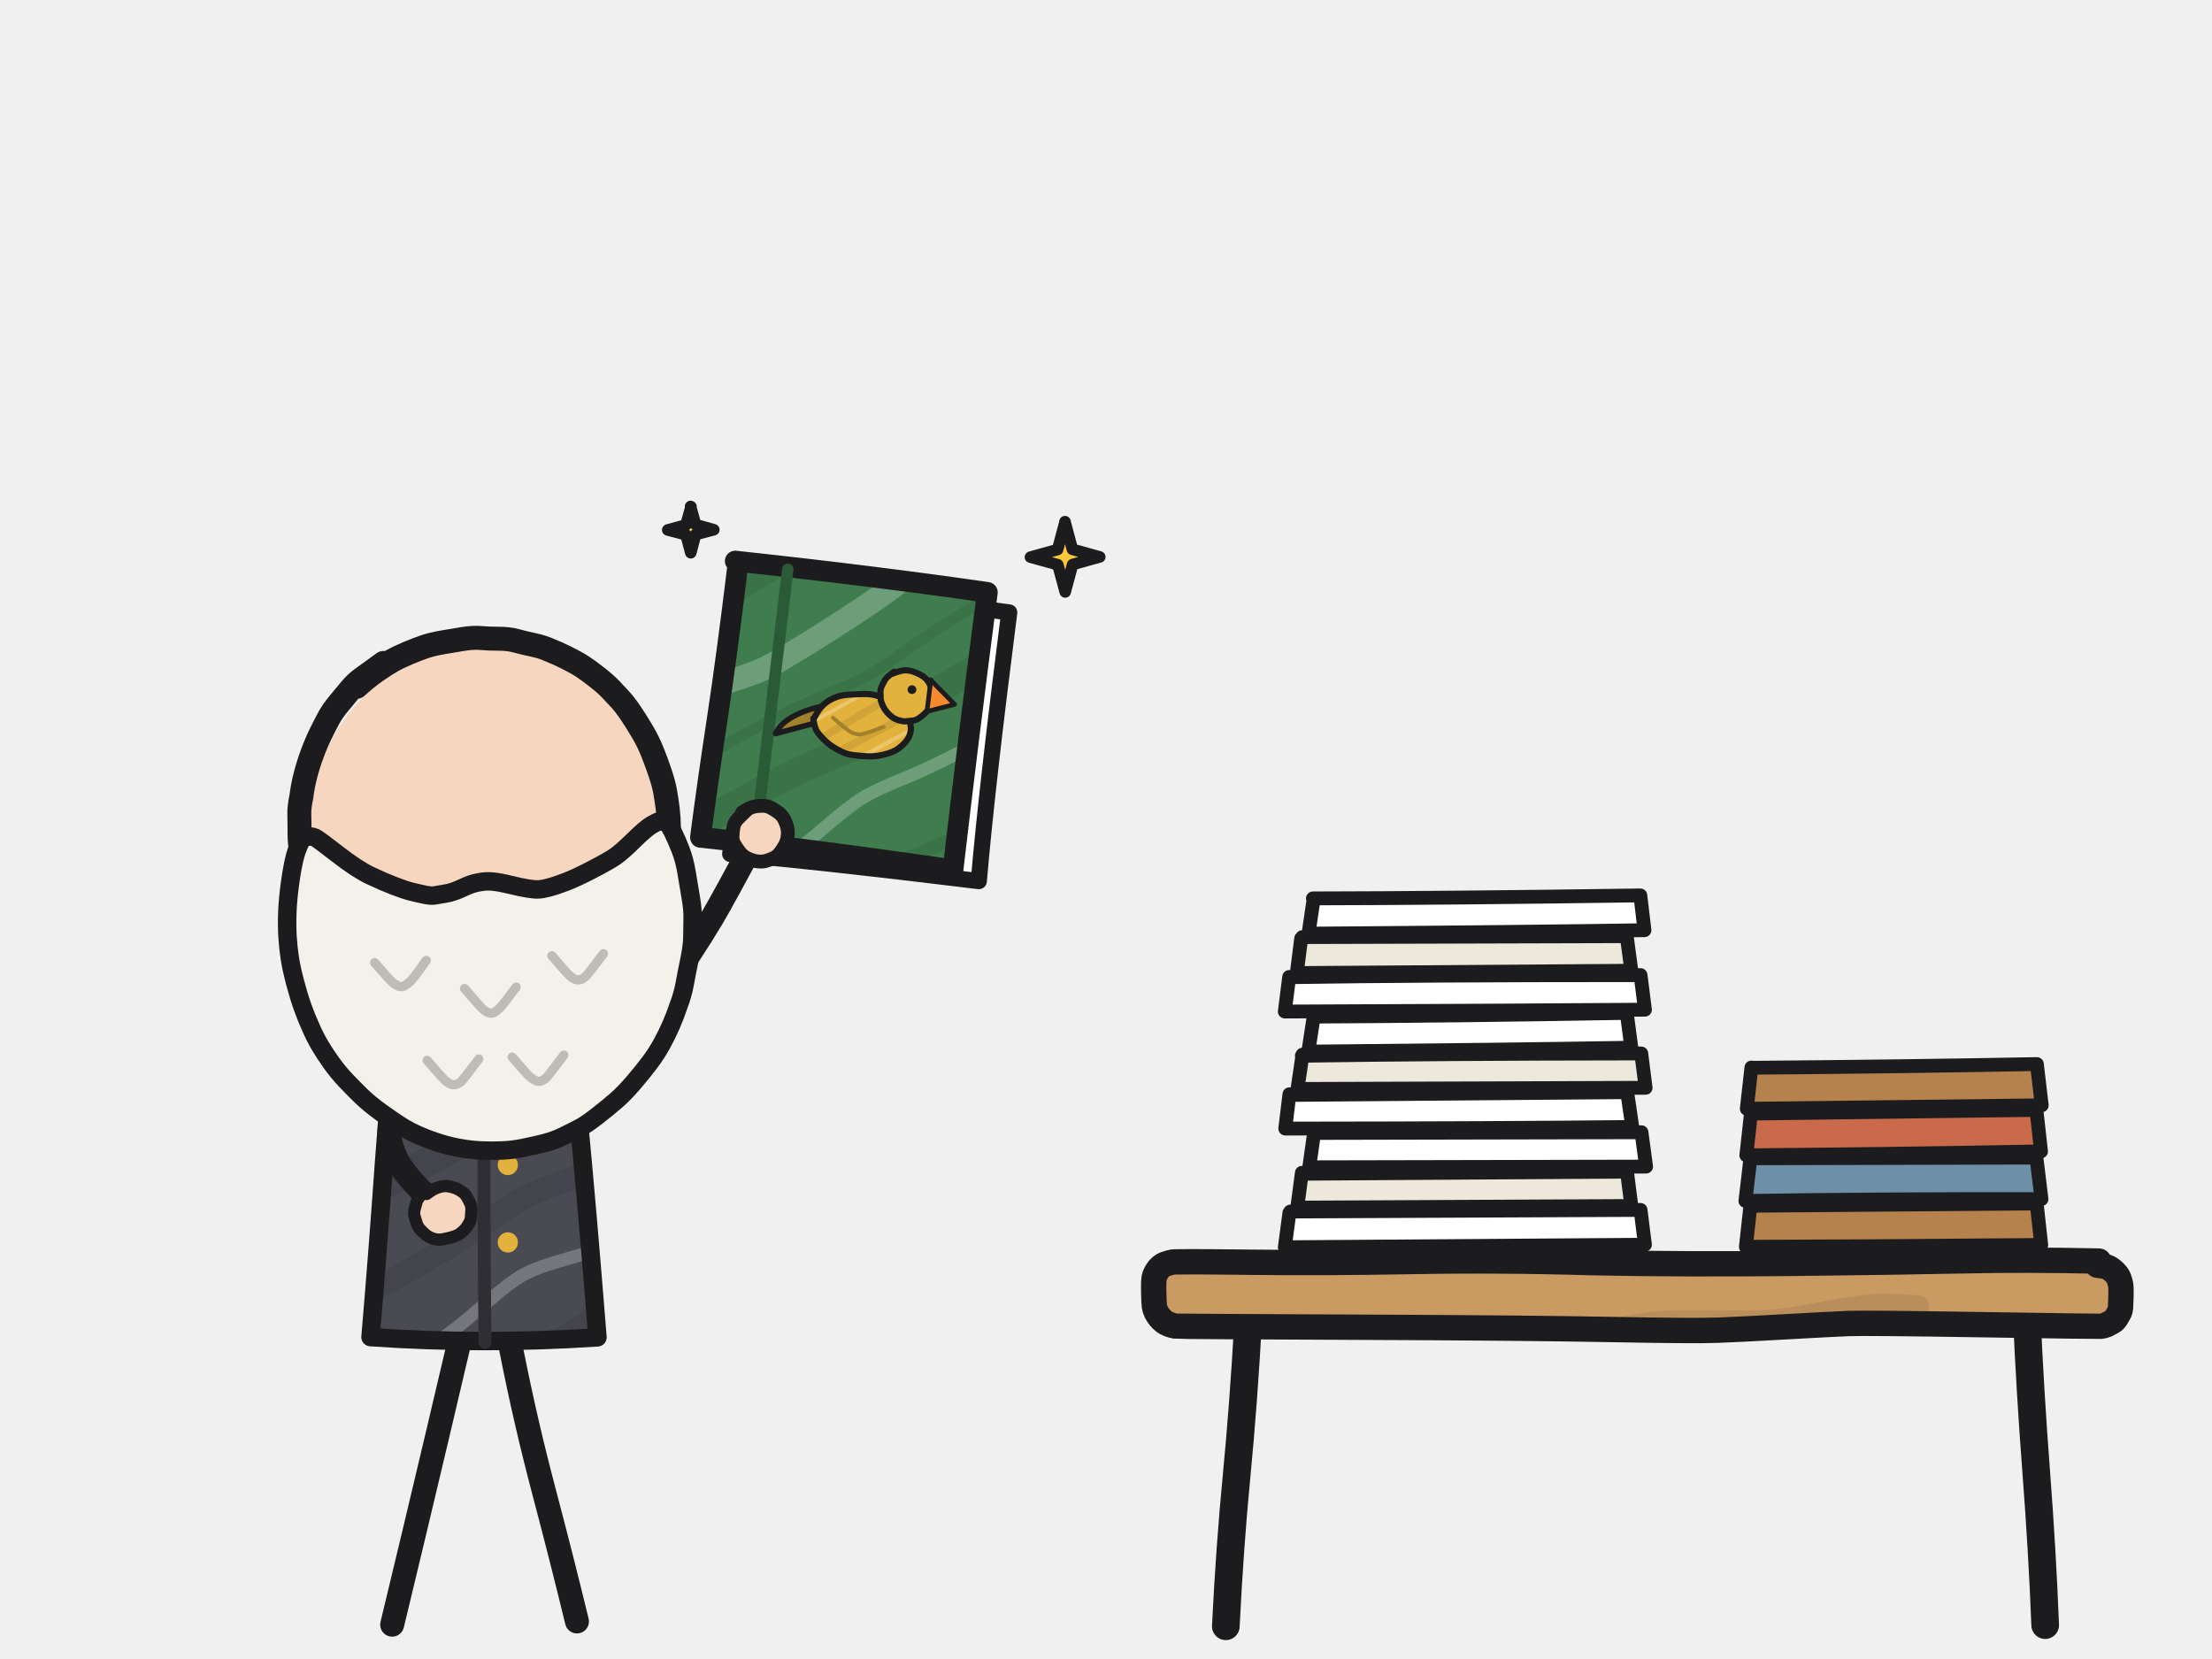
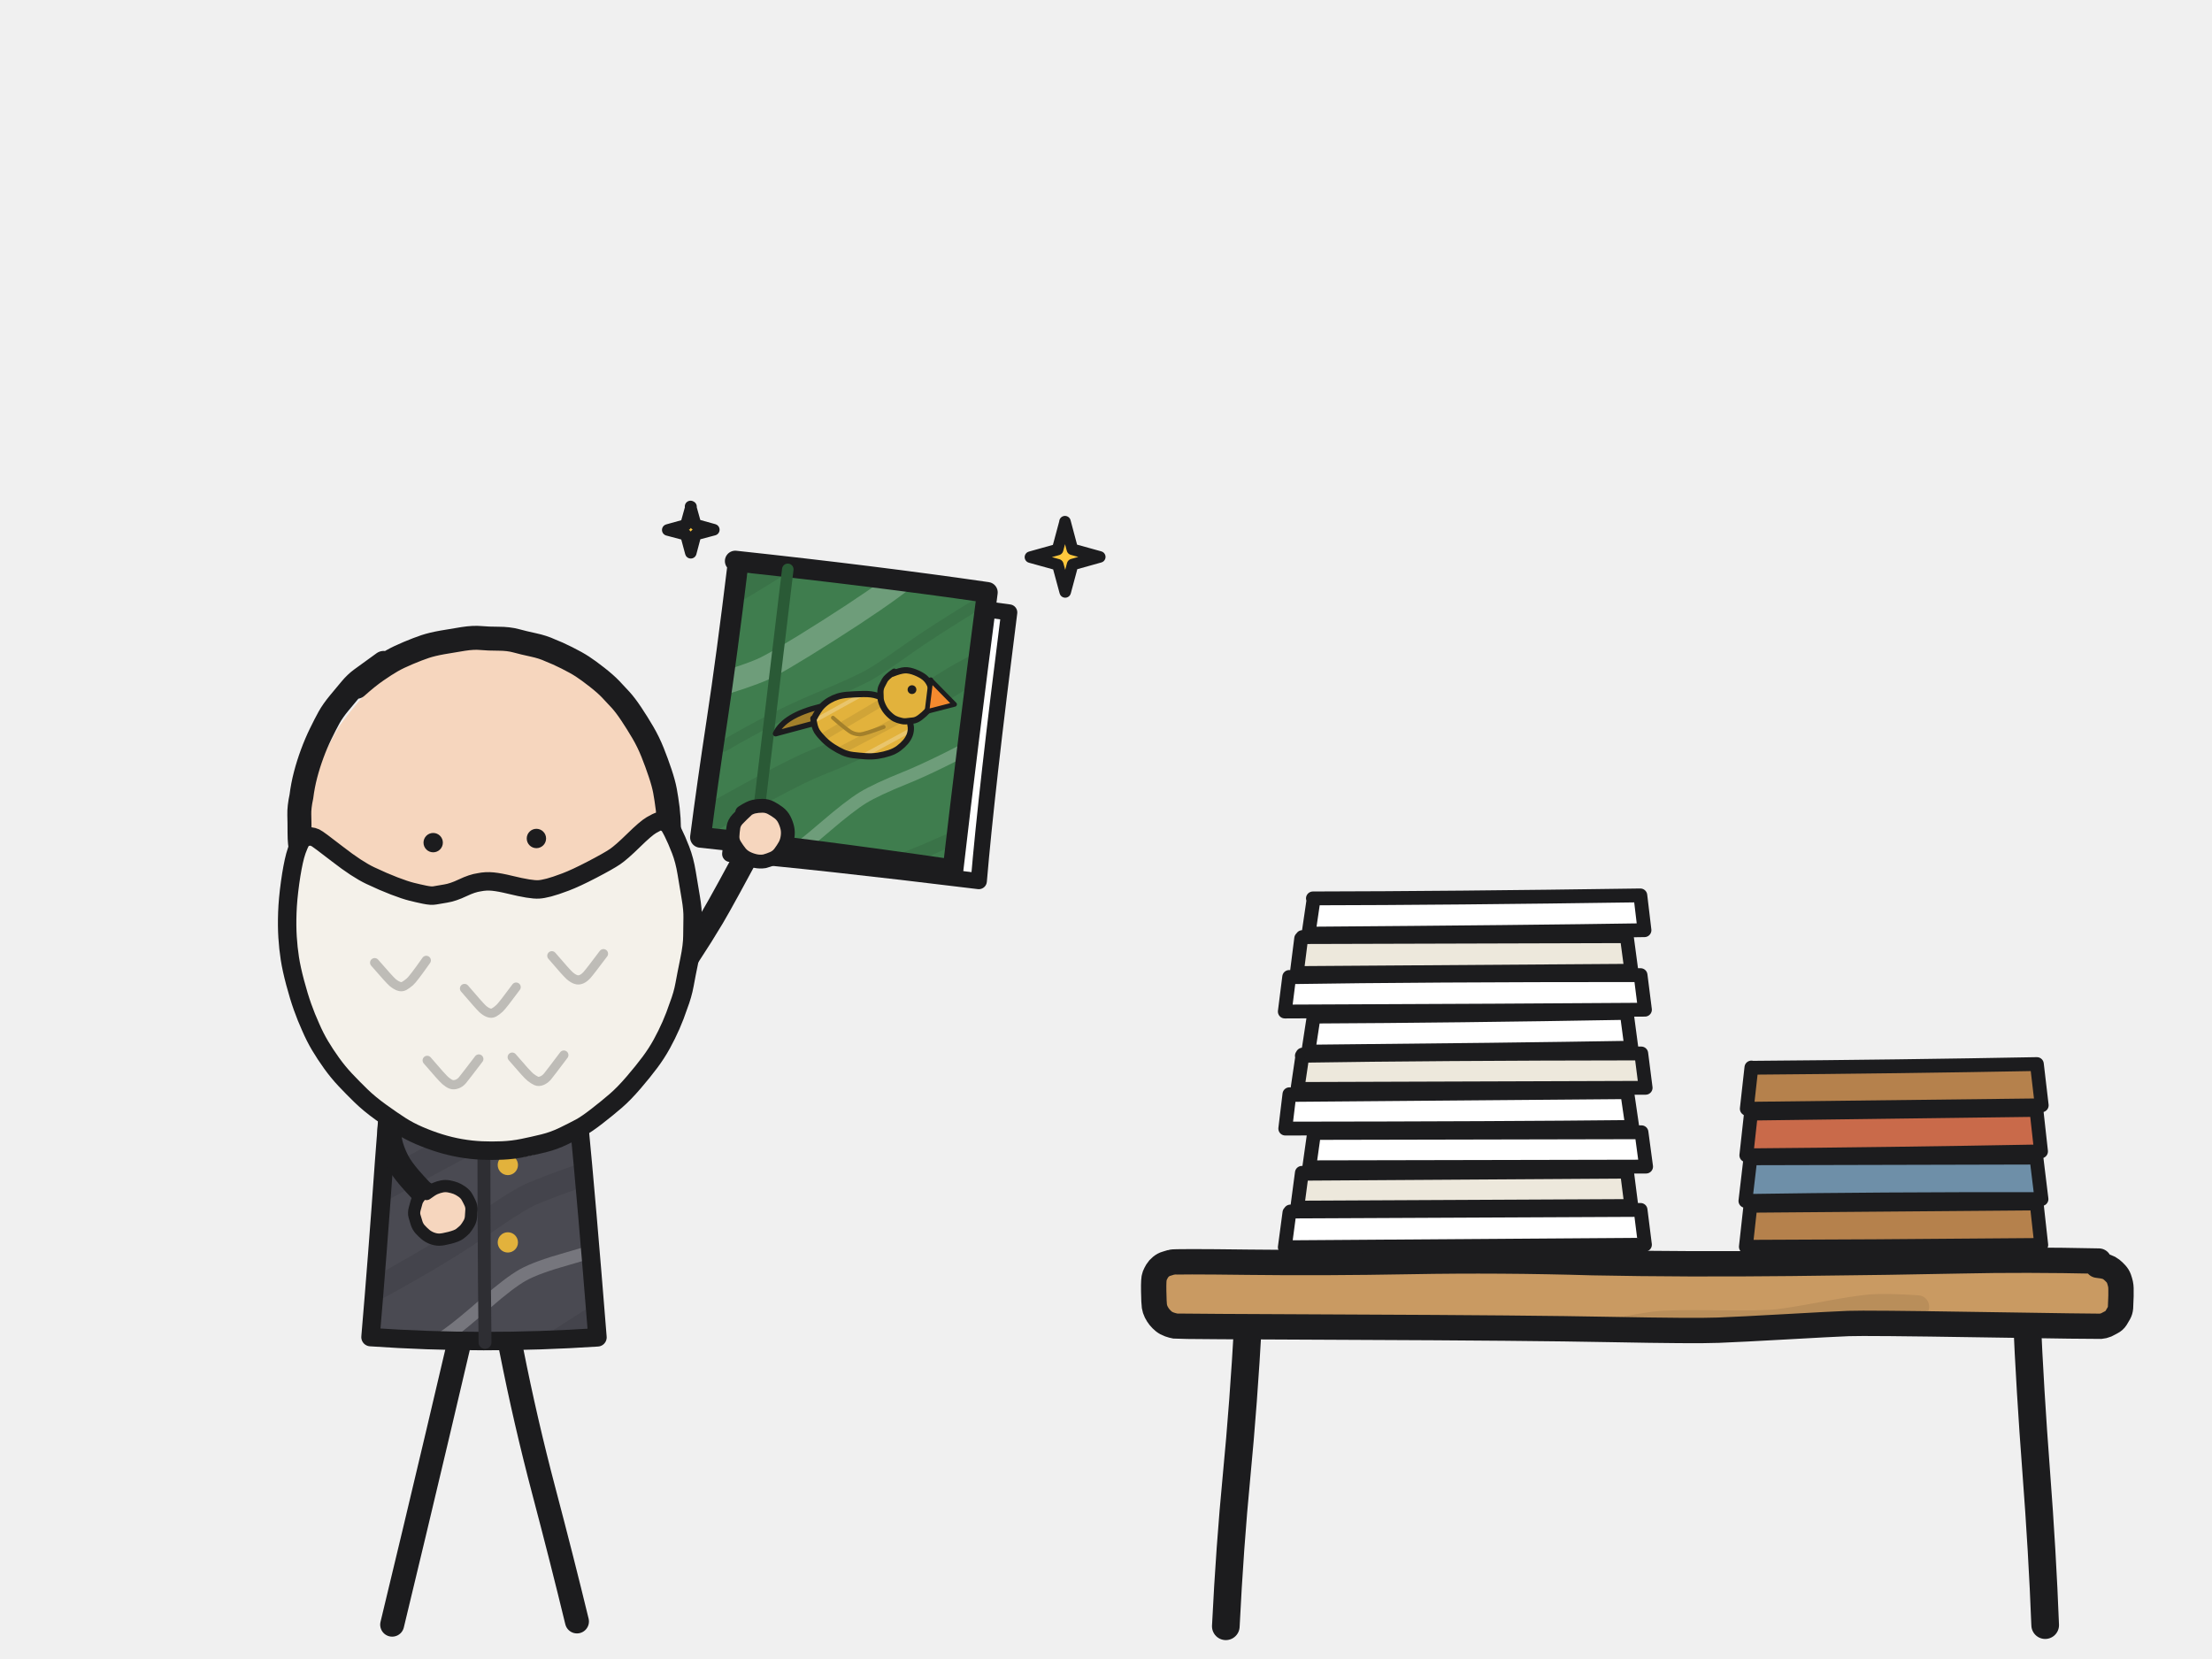
<svg xmlns="http://www.w3.org/2000/svg" viewBox="0 0 960 720" width="960" height="720" fill="none" stroke-linecap="round" stroke-linejoin="round">
  <defs>
    <path id="g1" d="M911.5 550.1q2.5 .3 3.7 .8t2.2 1.4t1.7 1.8t1.3 2.3t.6 2.6t.1 5.3t-.2 5.4t-.7 2.6t-1.3 2.2t-1.8 1.9t-2.2 1.3q-1.2 .6 -2.5 .7t-18.8 .3t-63.5-.5t-80.6 .7t-46.7 1.4t-22-.1t-41.8-2t-79.1-1.7t-48.6-.1t-2.5-.6t-2.2-1.3q-1-.8 -1.8-1.9t-1.3-2.2t-.6-2.5t-.1-5.2t.2-5.2t.7-2.5t1.3-2.1t1.9-1.8t2.2-1.2t2.5-.6t33.1 .6q31.8 .7 81.1-.1t83.1 .6t43.6 1.5t21.8 0t44.1-1.8t44.9-1.3t49.9 1.7l-1.7-.4z" />
    <clipPath id="g1c">
      <use href="#g1" />
    </clipPath>
    <path id="g2" d="M194.6 430.7l-17.8 7.8q-6.2 25.3 -14.5 143.5q49.3 3.7 98.6 .2q-10.1-118.7 -13.4-131.4t-20.8-20.6l-16.1 17.5l-16-17.8l0 .8z" />
    <clipPath id="g2c">
      <use href="#g2" />
    </clipPath>
    <path id="g3" d="M427.2 258.5q-3.6 29 -6.3 61.2t-5.8 60.3q-44.9-5.6 -108.8-16.5q10-70.5 14.2-117.7q2.1 0 35.4 3.5t71.3 9.2z" />
    <clipPath id="g3c">
      <use href="#g3" />
    </clipPath>
    <path id="g4" d="M353.3 313.2q.1-.7 .8-2.2t1.5-2.6t2.4-2.4t2.9-2.1t5-1.5t8-.7t7.6 .9t5.1 1.7t3.4 2t2.6 2.5t1.7 2.7q.6 1.2 .8 3.7t-.1 3.5t-1.4 2.5t-2.6 2.9t-2.7 2t-3 1.3t-3.6 .9t-6.7 .3t-7.9-1.1t-5-2.1t-3.1-2.2q-1.4-1.1 -2.8-2.8t-2-2.9t-.8-2.5t-.1-1.8z" />
    <clipPath id="g4c">
      <use href="#g4" />
    </clipPath>
  </defs>
  <path d="M541.7 573.3q-2 36 -5 67t-4.7 65.5" stroke="#1c1c1e" stroke-width="12" />
  <path d="M879.6 570.6q1.4 32.6 4.1 68t3.9 66.7" stroke="#1c1c1e" stroke-width="12" />
  <use href="#g1" fill="#C99A62" />
  <g clip-path="url(#g1c)">
    <path d="M517 390.6q13.3-2.3 26.6-7t20-5.2t20.4 2.1t20.4 2.9t33.7-1.3t47.1-1.6t40.3-4t40.2-6.3t26.9-2.4t20.3 .7t54.1 1.2" stroke="#a98152" stroke-width="13.7" opacity="0.5" />
    <path d="M571.2 426.4q13.6-3.5 20.4-4.6t27.4-3.1t27.3-2.3t20.7 1t62 .9t55-.8t20.4-3.8t20.5-3.9t48.3 3.7" stroke="#e1c7a9" stroke-width="11.6" opacity="0.55" />
    <path d="M546.8 454.1q80.5-.2 87.1-.8t20-3.7t19.9-4t26.9 1.4t26.9 1.4t19.8-4.9t19.9-4.9t26.9 2.1t33.7 1.8" stroke="#a98152" stroke-width="10.9" opacity="0.5" />
    <path d="M585.5 481.2q26.4-8.3 33.1-8.8t20.2 1.7t20.2 2.9t26.8-1.8t46.7-3.7t46.7-3.7t46.7-4.8t67.2 2.3" stroke="#a98152" stroke-width="6.8" opacity="0.5" />
    <path d="M539 516.2q27.3-2.8 47.9-3.8t41.1-3.3t47.8-4.8t48.1-.1t27.6 1.2t20.3-5.1t41-5.6t41.2 .4" stroke="#e1c7a9" stroke-width="9.5" opacity="0.55" />
    <path d="M507.5 542.2q40.6-4.1 47.4-3.8t20.5 2.2t20.4 1.5t20.2-4.4t20.1-4.9t27.1-2.3t27.1-1t20.6 3.4t20.5 3.2t20.2-4t20.1-5.4q6.7-1.4 13.5-1.2t20.5 1.5t20.4 .9t20.2-3.2t27-4.3" stroke="#a98152" stroke-width="15.6" opacity="0.5" />
    <path d="M562.6 586.3q13.6 3 20.4 2.9t20.1-4.2t20-5.4t27.1 .3t27.1 1t20.2-3.2t20.1-3.5t27-.6t27.1-.5t20.1-3.3t20.1-3.1q6.8-.5 20.4 .4" stroke="#a98152" stroke-width="9.9" opacity="0.5" />
    <path d="M515.4 617.7q13.5-.1 33.6-3.8t47.1-3.9t47.2-3.8t40.4-2.1t40.7 1.5t47.3-1.3t47.2-1.1t74.3-1.8" stroke="#e1c7a9" stroke-width="12.5" opacity="0.55" />
    <path d="M555.7 640.8q41.1 .4 68.4-1.2t47.8-1.2t47.9-.7t68-7.1t54.4-7" stroke="#a98152" stroke-width="10.9" opacity="0.5" />
    <path d="M590.1 673.1q13.4-1.2 46.7-6.2t60-7.9t33.4-3.4t26.8 .8t87.1-4.1" stroke="#a98152" stroke-width="7.4" opacity="0.5" />
    <path d="M571.8 692q13.7-.8 34.3 .3t41.1-.8t47.9-3.3t41.3 .8t20.7 2.8t13.7-.3t20.4-3.5t41-3.5t41.1-2.8" stroke="#e1c7a9" stroke-width="10.4" opacity="0.55" />
    <path d="M584.6 741.1q28.1 4.2 35.1 3.5t20.7-3.4t41.7-3.7t48.6-4t48.6-4.4t69.6-1.6t55.7-1.8" stroke="#a98152" stroke-width="8.4" opacity="0.5" />
  </g>
  <path d="M910.3 549.1q2.7 .3 3.9 .7t2.2 1.2t1.9 1.8t1.3 2.1t.7 2.4t.2 5.1t-.2 5.1t-.7 2.4t-1.3 2.2t-1.9 1.7t-2.3 1.2q-1.2 .5 -2.5 .6t-51.6-.7t-57.8-.5t-26.9 1.4t-29.6 1.5t-46.4-.3t-112.1-1t-77.1-.5t-2.6-.7t-2.4-1.3t-1.9-1.9q-.8-1 -1.4-2.2t-.8-2.5t-.3-6.6t.4-6.5t1.1-2.2t1.7-1.9t2.2-1.2t2.3-.7t33.4 0t70.7-.3t78.7 .5q40.2 .8 86.3 .3t73.9-1.1t59.5 .1" stroke="#1c1c1e" stroke-width="11" />
  <path d="M559.9 525.9l152.2-1.1l1.9 15q-91.5 1.1 -156.2 1l2.1-14.9z" fill="#FFFFFF" />
  <path d="M560 525.8l152-.7l1.9 15.1l-156.3 1.1l2-15" stroke="#1c1c1e" stroke-width="6" />
  <path d="M565.1 509.2l140.6-1.5l2.1 14.9q-91.2 1.3 -144.6 1.6l1.9-15z" fill="#EDE8DC" />
  <path d="M565.2 509.4l140.9-.9l1.9 14.9l-145 .7l2-15.1" stroke="#1c1c1e" stroke-width="6" />
  <path d="M570.3 492l141.5-.8l2 15.1q-92.5 .1 -146.1 .7q1.7-12.4 2.6-15z" fill="#FFFFFF" />
  <path d="M569.9 491.7l142.5-.3l2 14.9l-146.2 .3l2.1-14.9" stroke="#1c1c1e" stroke-width="6" />
  <path d="M560.1 474.8q65.6-.1 146.1-1l2 15l-149.9 1l1.8-15z" fill="#FFFFFF" />
  <path d="M560.1 475.2l146.1-1.2l2.2 15.1q-55.8 .6 -150.6 .7l1.8-14.9" stroke="#1c1c1e" stroke-width="6" />
  <path d="M564.7 457.7q76.8-.6 147.5-.4l1.9 15l-151 .9l1.6-15.5z" fill="#EDE8DC" />
  <path d="M565 458.2q56.1-.9 147.3-1l1.9 14.9l-151.1 .5l2.2-14.9" stroke="#1c1c1e" stroke-width="6" />
  <path d="M570.1 441.1q70.8-.4 135.7-1.3l2 15l-140.1 1.3q1.6-12.5 2.4-15z" fill="#FFFFFF" />
  <path d="M569.9 441.2q62-.3 136.1-1.6l2 15.1q-53.6 .9 -140.2 1.7l2.3-15" stroke="#1c1c1e" stroke-width="6" />
  <path d="M559.6 424.2l152.3-.9l1.9 15l-155.5 .8q1.7-12.5 1.3-14.9z" fill="#FFFFFF" />
  <path d="M559.8 424.1q56.6-.9 152.2-.9l1.9 15q-52.9 .4 -156.3 .8l1.9-15" stroke="#1c1c1e" stroke-width="6" />
  <path d="M565 407.2q67.7-1 141.2-.9l2 15.1l-144.9 .6l1.7-14.8z" fill="#EDE8DC" />
  <path d="M565.2 406.7l140.8-.4l2 15l-145.2 1l1.9-15" stroke="#1c1c1e" stroke-width="6" />
  <path d="M569.7 390.3l142.2-1.5l2 15l-145.6 1.5q1.6-12.5 1.4-15z" fill="#FFFFFF" />
  <path d="M569.8 389.9q59.3-.1 142.1-1.3l1.8 15.1q-50.7 .8 -145.8 1.5l2.2-15" stroke="#1c1c1e" stroke-width="6" />
  <path d="M760 522.9l123.8-.9l2 17.9l-127.8 1.2l2-18.2z" fill="#B5814C" />
  <path d="M760 523.3l123.9-1l2 18q-80.5 .7 -128.2 .8l2-18.1" stroke="#1c1c1e" stroke-width="6" />
  <path d="M760.3 503l123.9-1.3l2 17.9l-128.2 1.1q1.6-15.3 2.3-17.7z" fill="#6E8FA8" />
  <path d="M760 502.7l123.8-.3l2.2 18q-71.3-.1 -128.5 .8l2.1-17.9" stroke="#1c1c1e" stroke-width="6" />
  <path d="M760.2 483l123.6-.9l2.1 18l-127.8 .9l2.1-18z" fill="#C96A4A" />
  <path d="M759.7 483.3l124.1-1.6l2 18q-65.4 1.2 -127.9 1.7l2-18.1" stroke="#1c1c1e" stroke-width="6" />
  <path d="M759.9 463q68-.2 124.3-1l2 17.8l-128 1.5l1.7-18.3z" fill="#B5814C" />
  <path d="M760.4 463.4q64.7-.5 123.6-1.6l2.1 17.9l-128 1.5l2-17.9" stroke="#1c1c1e" stroke-width="6" />
  <path d="M210.6 534.3q-21.3 91.7 -40.4 170.8" stroke="#1c1c1e" stroke-width="10.4" />
  <path d="M210.8 533.6q5.1 21.9 11.2 52.7t14 60.7t14.4 56.7" stroke="#1c1c1e" stroke-width="10.4" />
  <path d="M210.3 431l.3 102.5" stroke="#1c1c1e" stroke-width="11.2" />
  <use href="#g2" fill="#4A4A52" />
  <g clip-path="url(#g2c)">
    <path d="M94 484.5q38.4-15.1 44.3-18.4t23.7-13.5t33.8-23.3t22.4-15.8t19.1-7.7" stroke="#3e3e45" stroke-width="12.5" opacity="0.5" />
    <path d="M118.5 507.9q13-5.1 19.1-8.3t23.7-14.6t36.5-19.9t24.9-12.5t16.9-12.3" stroke="#9b9ba0" stroke-width="6.3" opacity="0.55" />
    <path d="M124.1 539.9q10.5-7.7 16.2-10.9t45.4-24.8t86.1-44.9" stroke="#3e3e45" stroke-width="12.6" opacity="0.5" />
    <path d="M153 564.9q37-19.8 54.2-31.9t23.7-14.9t19.8-7.5t50.2-24.7" stroke="#3e3e45" stroke-width="10.1" opacity="0.5" />
    <path d="M164.9 596q24-13 29.6-17t16.1-13.2t16.4-12.5t19.5-7.1t19.8-6.7t17.9-9.9" stroke="#9b9ba0" stroke-width="5.6" opacity="0.55" />
    <path d="M192.6 611.3q44.8-27.4 55.8-34.7t78.9-47.2" stroke="#3e3e45" stroke-width="7.8" opacity="0.5" />
  </g>
  <path d="M193.6 428.6l-17.8 7.8q-6.1 25.5 -9.1 67.8t-5.9 76.1q48.9 3.4 98.5 .1q-9.5-118.8 -12.8-131.6t-20.6-20.9l-15.7 18l-15.9-16.8" stroke="#1c1c1e" stroke-width="8" />
  <path d="M210 447.9q-.1 86.7 .5 134.7" stroke="#2E2E33" stroke-width="5.6" />
  <circle cx="220.4" cy="472" r="4.4" fill="#E2B23C" />
  <circle cx="220.4" cy="505.6" r="4.4" fill="#E2B23C" />
  <circle cx="220.4" cy="539.2" r="4.4" fill="#E2B23C" />
  <path d="M178.8 444.2q-8.5 34.8 -9.2 39.9t-.6 8t1.1 6t2.6 6.1t5.1 7.1t14.8 15.7" stroke="#1c1c1e" stroke-width="10.4" />
  <path d="M242.1 443.7q18-1.7 23.1-2.6t8.5-2.3t5-2.1t4.7-3.2t6.5-6.5t9-12.5t10.3-16.4t19.8-36.2" stroke="#1c1c1e" stroke-width="10.4" />
  <path d="M152.8 307.9q4.4-5.6 9.2-9.8t7.5-5.9t7-3.8t7.3-3.3t7.7-2.3t7.8-1.6t7.9-.7t9.5 0t8 .8t7.7 1.7t7.6 2.3q3 1.1 5.9 2.4t6.9 3.8t7.7 5.4t6 5.2t5.2 5.9t4.8 6.3t4.1 6.9t3.4 7.2t2.6 7.5t1.9 7.8t.9 9.6q.4 6.4 .1 9.6t-1.1 8t-2.2 9.3t-2.6 7.6t-3.4 7.3t-4 7t-4.9 6.6t-5.5 6.1t-6.1 5.3t-6.7 4.7t-5.7 3.2q-2.9 1.4 -5.9 2.5t-9.3 2.5t-9.5 1.7t-7.9 .2t-7.9-.3t-7.9-1.3t-9.2-2.2t-7.5-2.6t-7.3-3.4t-7-4t-6.6-4.9q-3.8-3 -6.2-5.3t-5.4-6t-5-6.3t-4.6-8.4t-3.8-8.7t-1.7-6t-1.1-9.4t-.3-9.5t1.1-8t1.7-7.9t2.6-7.9q1.7-4.7 4-9.2t4-7.3t6.2-8.4z" fill="#F6D6BE" />
  <path d="M154.7 298.1q4.8-4.3 8.7-7t6.7-4.3t7.1-3.4t7.3-2.8t7.5-1.8t9-1.5t7.7-.4t7.6 .3t7.7 .9t7.5 1.8t7.4 2.4q2.9 1.1 7.1 3.2t6.8 3.8t6.3 4.6t5.9 5.2t4.3 4.6t4.7 6.2t5 8t4.2 8.6t3.3 9t2.1 7.7t1.2 7.9q.5 4.7 .5 7.9t-.5 8t-1.2 7.9t-1.6 6.2t-2.8 7.6t-4.2 8.7t-4.3 6.9t-5.1 6.3t-5.7 5.9t-6.3 5.1t-6.8 4.5q-2.8 1.7 -5.8 3t-7.6 2.9t-7.9 2.2t-8.2 1.2t-8.2 .5t-8.2-.4t-9.7-1.2t-9.4-2.2t-9-3.2t-7.1-3.3t-6.8-4.2q-3.9-2.7 -6.3-4.7t-4.8-4.3t-5.3-6.1t-4.9-6.6t-4.1-7.1t-3.5-7.4t-2.4-7.8t-1.8-7.9t-.8-7.9t-.1-8t.9-7.9q.6-4.8 1.8-9.4t2.9-9.2t3.7-8.7t3.6-7t4.5-6.4t5-6t4.4-4.2t9.8-7.1" stroke="#1c1c1e" stroke-width="10.4" />
+   <circle cx="188" cy="365.7" r="4.2" fill="#1c1c1e" />
+   <circle cx="232.8" cy="363.9" r="4.2" fill="#1c1c1e" />
  <path d="M133.7 364.3q1.8-.8 2.9-.8t2.3 .7t9.8 7.3t14.3 9.6t10.3 4.6t7.6 2.7t5.7 1.3t4.5 .4t4.6-.8t7.4-2.3t7.3-2.3q3-.6 5.9-.3t7.4 1.4t7.5 1.6t4.7 .3t4.3-.8t7-2.5t11.3-5.5t9.7-5.8t6.7-6t6.5-6.1t3.6-2.8q1.2-.5 2.2-.7t2.1 .2t2.1 1.8t2.3 3.6t3 8.5t2.9 13.4t1.3 13.9t-.5 12.7t-2.4 14t-4.2 15.4t-5.2 12.9q-2.8 5.4 -4.5 8t-4.8 6.4t-6.2 7.3t-6.7 6.5t-6.9 5.7t-6.2 4.3t-5.7 3.2t-7.3 3.1t-7.5 2.4t-7.6 1.5t-9.1 .6q-4.6 .1 -7.6-.2t-7.7-1.3t-7.7-2.1t-9-3.9t-10.9-6.3t-8.6-6.3t-7.4-6.4t-7-6.9t-5.2-6t-4.3-6.2t-4.4-7.7q-2.1-4 -3.8-8.3t-3-8.8t-2.3-8.8t-1.4-8.7t-.5-9.4t.5-10.6t1.5-10.8t2.2-9.5t2.9-6.9t1.3-3.5z" fill="#F4F1EA" />
  <path d="M131.8 363.8q1.8-.9 2.9-.8t2.2 .6t9.6 7.1t14.2 9.3t10.4 4.5t7.5 2.5t5.7 1.3t4.4 .3t4.7-.8t7.4-2.5t7.2-2.4q2.9-.6 5.9-.3t7.5 1.4t7.6 1.6t4.8 .4t4.4-.8t7.2-2.4t11.6-5.4t9.9-5.6t8.1-7.1t7.7-6.6t3.5-1.7q1.1-.1 2 .3t1.6 .9t2.3 3.7t3.3 7.6t2.6 9.9t1.8 10.8t.8 8.8t-.1 7.7t-1.3 10.5t-2.1 10.7t-2.6 9.1q-1.5 4.5 -3.3 8.6t-4 8.1t-5.1 7.9t-7.1 8.8t-7.8 8t-8.1 6.6t-7.3 5t-7.1 3.6t-8.8 3.2t-8.9 2t-9 1.1q-4.5 .2 -9 0t-9.1-1t-9.1-2.2t-8.9-3.3t-8-4.2t-8.6-5.9t-8.6-7.1t-6.8-6.9t-6-7.3t-5-7.6t-4.1-8.1q-1.9-4.2 -3.5-8.7t-3.2-10.5t-2.3-10.5t-1-9.3t-.1-10.6t1.2-13t2.2-11.7t4.1-9.5" stroke="#1c1c1e" stroke-width="8" />
  <path d="M162.6 417.8q6.5 7.5 7.8 8.6t2.6 1.6t2.4-.1t2.5-1.8t7.1-9.3" stroke="#bebcb7" stroke-width="4" />
  <path d="M201.6 429q6.5 7.6 7.8 8.8t2.6 1.7t2.4-.1t2.4-1.8t7.2-9.2" stroke="#bebcb7" stroke-width="4" />
  <path d="M239.5 414.8q6.4 7.5 7.8 8.7t2.6 1.6t2.4-.1t2.4-1.8t7.2-9.3" stroke="#bebcb7" stroke-width="4" />
  <path d="M185.4 460.2q6.5 7.6 7.9 8.8t2.5 1.6t2.5-.1t2.4-1.7t7.1-9.2" stroke="#bebcb7" stroke-width="4" />
  <path d="M222.3 458.8q6.5 7.6 7.9 8.7t2.5 1.6t2.5-.1t2.4-1.8t7.1-9.3" stroke="#bebcb7" stroke-width="4" />
  <path d="M186 519.3q2.7-1.8 4.2-2.3t3.1-.5t3.1 .5t2.8 1.1t2.5 1.9t1.8 2.4t1 3t.1 3t-.9 3t-1.7 2.6t-2.4 2.1q-1.4 .8 -2.9 1.2t-3.1 .4t-3.2-.3t-2.9-1.3t-2.5-2t-1.9-2.6t-1.2-3t-.1-3.2t.7-3.1t2.7-3.9l.8 1z" fill="#F6D6BE" />
  <path d="M185.1 518.2q2.4-1.8 3.8-2.4t2.9-.9t3.1 0t2.9 .8t2.7 1.5t2.1 2.2t1.4 2.7t.6 3t-.2 3t-.9 2.9t-1.7 2.5q-1.1 1.1 -2.3 2t-4.3 1.7t-4.6 .8t-3.1-.6t-2.8-1.6t-2.3-2.2t-1.6-2.8t-.9-3t.1-3.2t.8-2.9t1.6-2.7q1-1.2 3.4-3.2" stroke="#1c1c1e" stroke-width="5.3" />
  <path d="M331.1 252l107.3 12.9l-14.3 119l-106.8-12.9l13.8-119z" fill="#FFFFFF" />
  <path d="M331.4 253q55.2 5.8 106.6 12.8q-9.9 77.5 -13.2 116.6q-71.1-8.7 -107.9-11.8l13.3-119" stroke="#1c1c1e" stroke-width="7" />
  <use href="#g3" fill="#3F7D4E" />
  <g clip-path="url(#g3c)">
    <path d="M269.8 281.8q13-4.1 18.9-7t28.9-16.3t56-35.6" stroke="#356942" stroke-width="8.3" opacity="0.5" />
    <path d="M274.8 316.4q10.9-8.1 16.8-11.5t19.1-7.4t19.6-6.7t29.1-17.1t33.6-23.1t22.1-15.8" stroke="#95b89e" stroke-width="10.1" opacity="0.55" />
    <path d="M314 323.8q22.3-13 40.3-20.5t23.6-10.8t16.1-10.8t32.5-20.9" stroke="#356942" stroke-width="4.9" opacity="0.5" />
    <path d="M293.7 363.4q47.4-27.1 60.2-32.2t18.9-8.2t22.8-15.3t29-18.1" stroke="#356942" stroke-width="12" opacity="0.5" />
    <path d="M310.5 385.4q25.9-9.7 31.5-13.6t16.2-13t16.3-12.6t18.6-8.7t36.7-18" stroke="#95b89e" stroke-width="5.5" opacity="0.55" />
    <path d="M351.5 398.4q21.6-16 27.4-19.3t18.4-8.2t60.9-27.9" stroke="#356942" stroke-width="5.8" opacity="0.5" />
  </g>
  <path d="M319.1 243.5q60.4 6.5 109.4 13.6q-8.9 68.4 -14.9 120.4q-64-9.3 -109.6-14.1q3-23.2 7.2-50.8t9-67.2" stroke="#1c1c1e" stroke-width="9" />
  <path d="M341.9 247.1l-14.3 119.4" stroke="#2A5A36" stroke-width="5" />
  <path d="M356.6 313l-19.8 5.3q3.7-7.8 19.2-11.5l.6 6.2z" fill="#a3802b" />
  <path d="M356.4 313.1l-19.8 5.3q3.7-7.9 19.2-11.7l.6 6.2" stroke="#1c1c1e" stroke-width="2.4" />
  <use href="#g4" fill="#E2B23C" />
  <g clip-path="url(#g4c)">
    <path d="M347.6 306.5l31-17.5" stroke="#be9632" stroke-width="2.3" opacity="0.5" />
    <path d="M348.6 315.5l33.1-18.3" stroke="#efd594" stroke-width="1.7" opacity="0.55" />
    <path d="M351.2 323.4l34.5-20.4" stroke="#be9632" stroke-width="3.3" opacity="0.5" />
    <path d="M354.8 331l41.7-22" stroke="#be9632" stroke-width="3.4" opacity="0.5" />
    <path d="M361.9 335l32.2-17.5" stroke="#efd594" stroke-width="1.8" opacity="0.55" />
    <path d="M363.2 340.2l39.8-22" stroke="#be9632" stroke-width="2.8" opacity="0.5" />
  </g>
  <path d="M353.2 311.9q2.1-4 3.6-5.5t3.2-2.5t3.6-1.6t4.6-.8t6.4-.3t6.2 .8t5.2 1.8t4 2.3t2.7 2.5t1.9 3.3t.7 3.7q.1 1.8 -.5 3.4t-1.8 3t-2.9 2.7t-4.1 2.1t-5 1.2t-5.4 .2t-5.3-.5t-4.5-1.2t-4.2-2.3t-4.1-3.3t-3-3.6q-1.1-1.8 -1.5-5.5" stroke="#1c1c1e" stroke-width="2.7" />
  <path d="M387.3 293q3.7-1.6 5.7-1.6t4.5 .9t4 2.2t2.3 3.2t1.1 3.2t.1 2.7t-.9 3.2t-2.3 3.3t-2.6 2.1t-2.6 .9t-3.3 .3q-2.1-.1 -4-.9t-3.4-2.3t-2.4-3.4t-1.1-3.3t0-2.7t.6-2.7t1.2-2.5t1.8-2.1t2.2-1.6l-.9 1.1z" fill="#E2B23C" />
  <path d="M387 292.5q3.7-1.5 5.7-1.6t4.5 .9t4 2.2t2.4 3.2t1 3.8t-.4 4t-1.8 3.6t-3 2.7t-3.1 1.4t-2.7 .3t-2.7-.2q-1.4-.3 -2.6-.9t-2.7-2.1t-2.4-3.4t-1-3.2t-.1-2.8t.6-2.7t1.3-2.5t4.1-3.7" stroke="#1c1c1e" stroke-width="2.7" />
  <path d="M361.5 311.5q6.5 5.7 8.3 6.5t3.6 .7t10.1-3.2" stroke="#a3802b" stroke-width="1.7" />
  <path d="M403.9 295.1l10.5 10.5l-12.1 3.1l1.6-13.6z" fill="#F58A2E" />
  <path d="M403.8 295l10.5 10.7l-12 3.1l1.7-13.8" stroke="#1c1c1e" stroke-width="2" />
  <circle cx="395.8" cy="299.3" r="1.9" fill="#1c1c1e" />
  <path d="M322.3 355.9q1.2-1.7 2.8-2.7t3.4-1.4t3.7 0t3.5 1.3t2.9 2.3t2 3.2t.8 3.6t-.5 3.7t-1.8 3.3t-2.7 2.5t-3.4 1.4q-1.9 .4 -3.7 .2t-3.6-1t-3.1-2.2t-2-3.2t-.7-3.7t.6-3.8t1.8-3.5z" fill="#F6D6BE" />
  <path d="M322.1 352.6q3.2-2.1 5-2.5t3.8-.4t3.7 .9t3.3 2.1t2.5 3t1.3 3.6t.1 3.9t-1.2 3.7t-2.1 3.2t-3 2.4t-3.7 1.3q-2 .3 -3.9-.1t-3.7-1.3t-3-2.4t-2.3-3.3t-1-3.8t.4-3.9t1.8-3.5t4.2-4.1" stroke="#1c1c1e" stroke-width="6" />
  <path d="M462.2 226.4l3.2 11.9l11.9 3.3l-11.8 3.3l-3.2 11.9l-3.2-11.7l-11.9-3.2l11.8-3.2l3.2-12.3z" fill="#FFC83D" />
  <path d="M462.2 226.4l3.2 12l11.9 3.3l-11.8 3.3l-3.2 11.9l-3.2-11.8l-11.9-3.3l11.8-3.3l3.2-11.9" stroke="#1c1c1e" stroke-width="5" />
  <path d="M299.7 219.8l2.2 7.9l7.9 2.1l-7.9 2.2l-2.1 7.9l-2.1-7.9l-7.9-2.1l7.9-2.1l2-8z" fill="#FFC83D" />
  <path d="M299.7 219.8l2.2 7.9l7.9 2.2l-7.9 2.1l-2.1 7.9l-2.1-7.8l-7.9-2.1l7.9-2.2l2.2-7.9" stroke="#1c1c1e" stroke-width="5" />
</svg>
